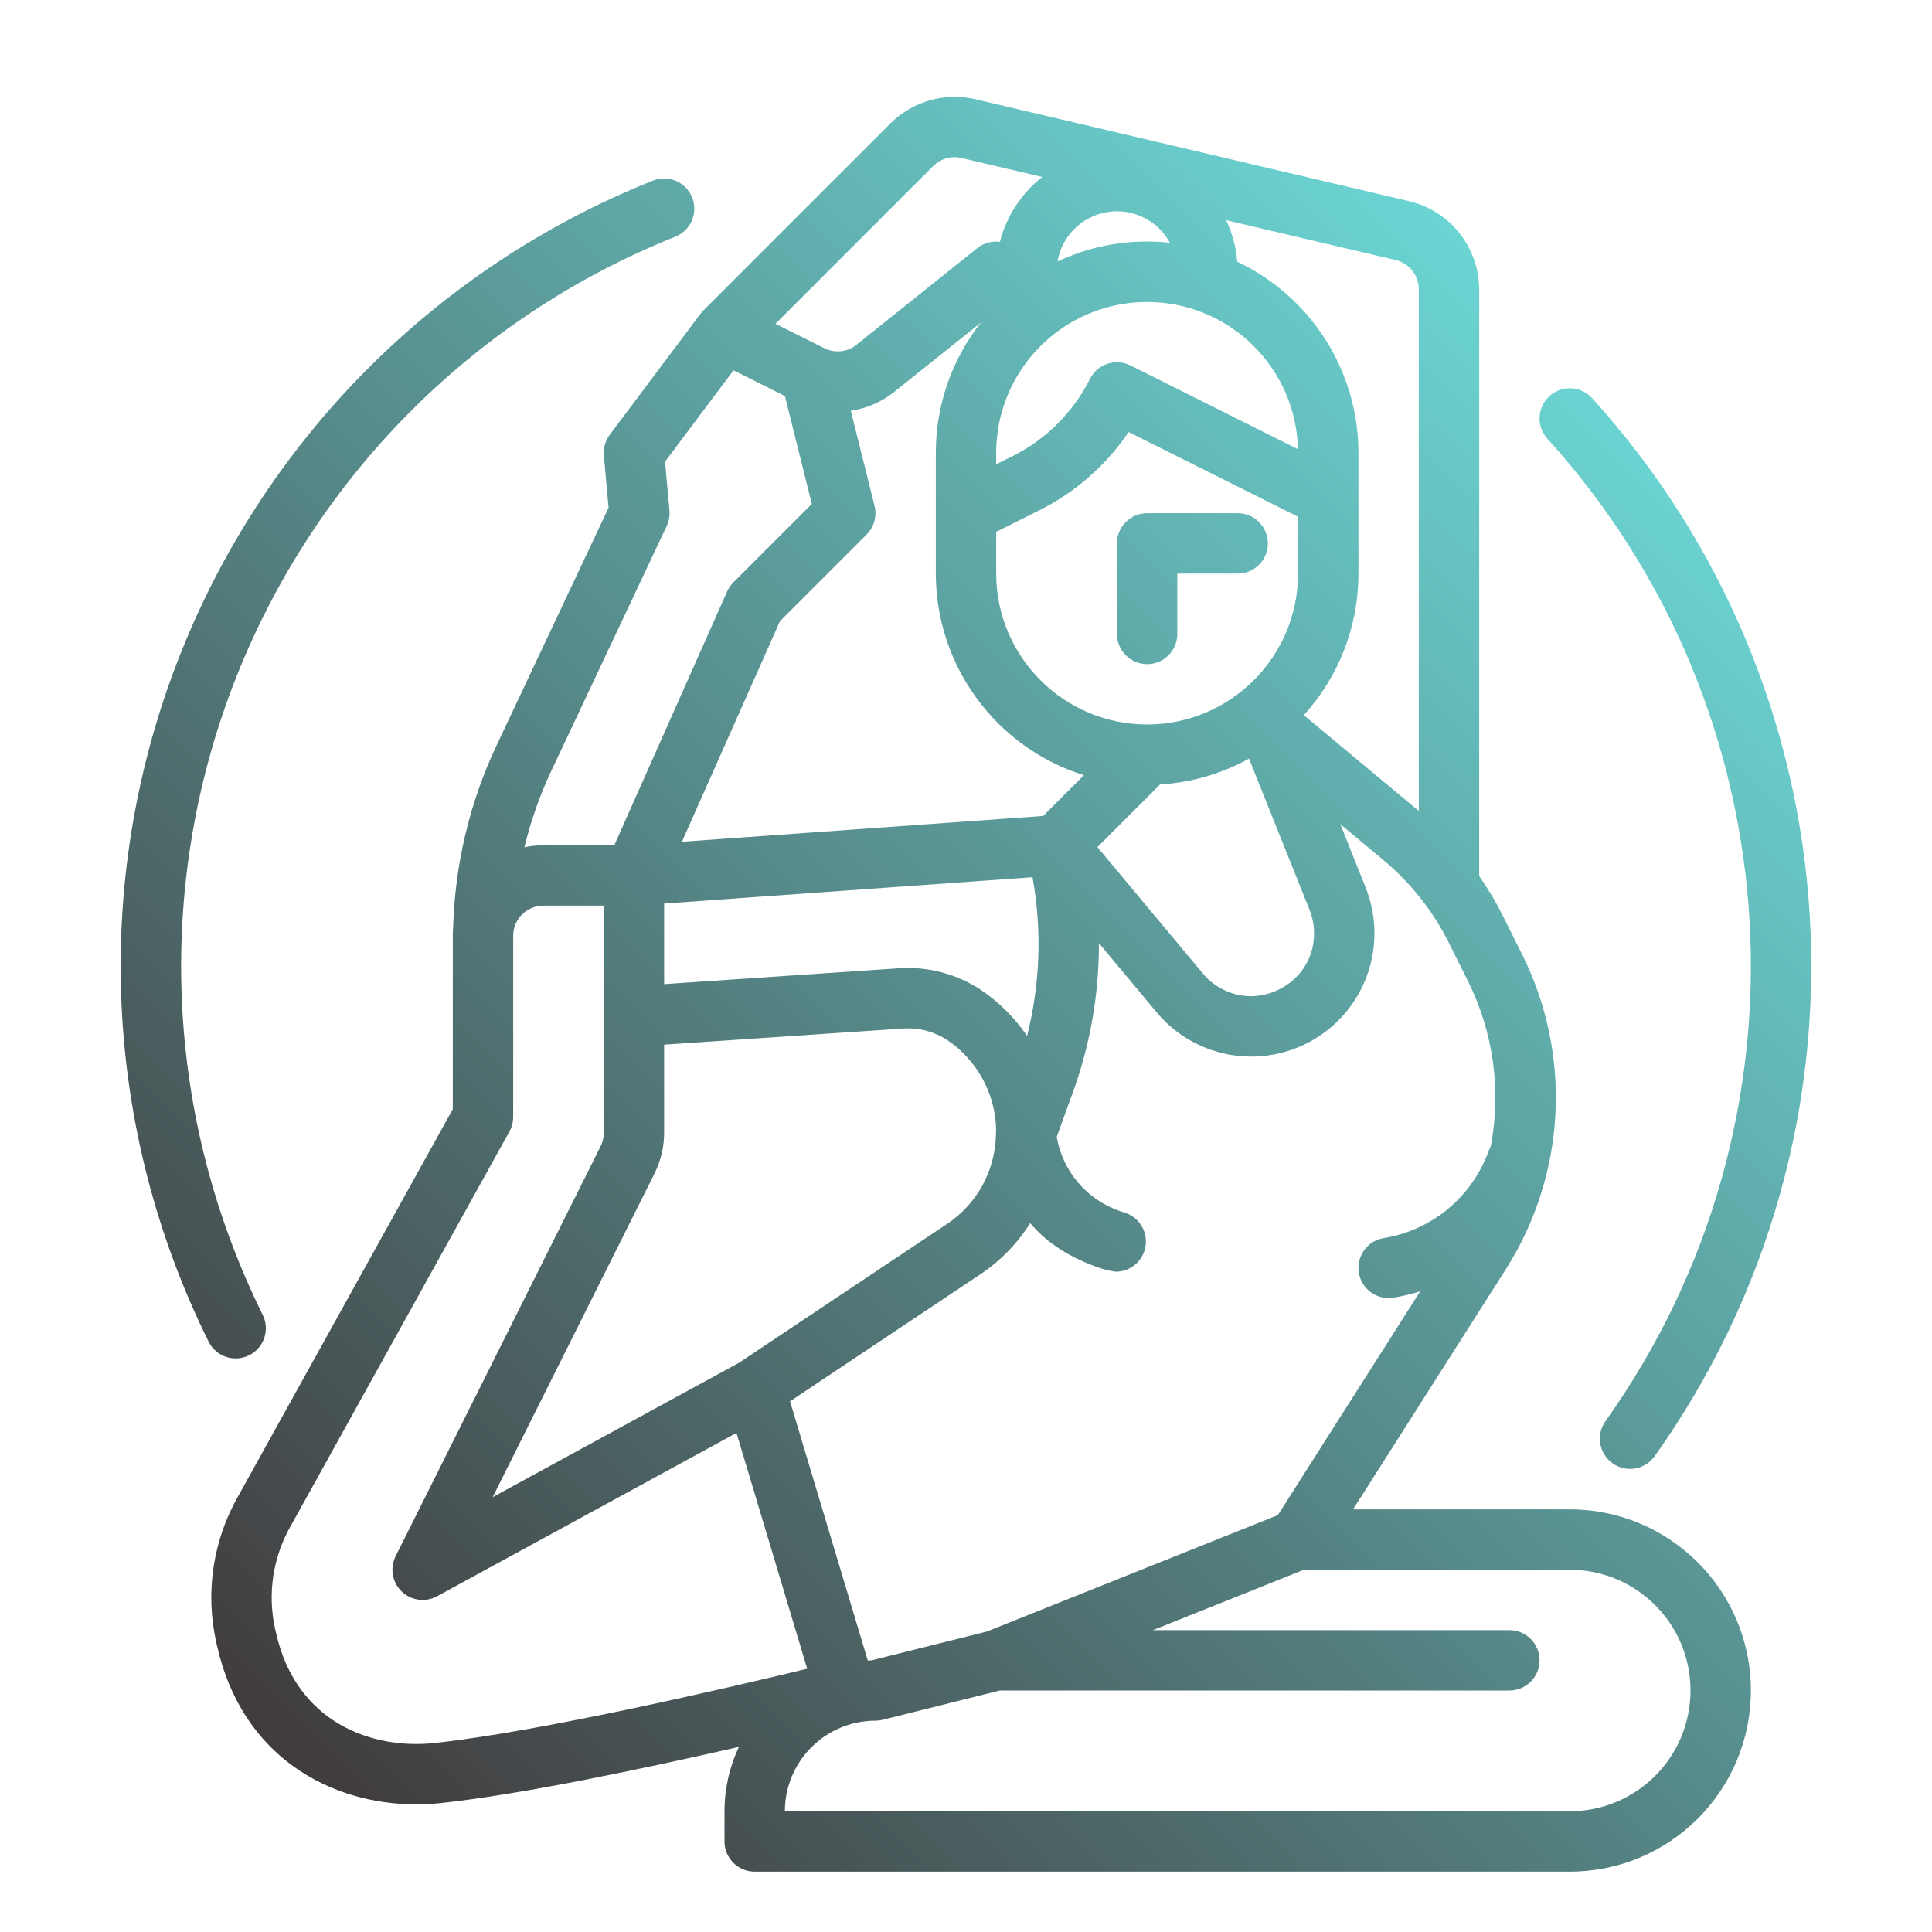
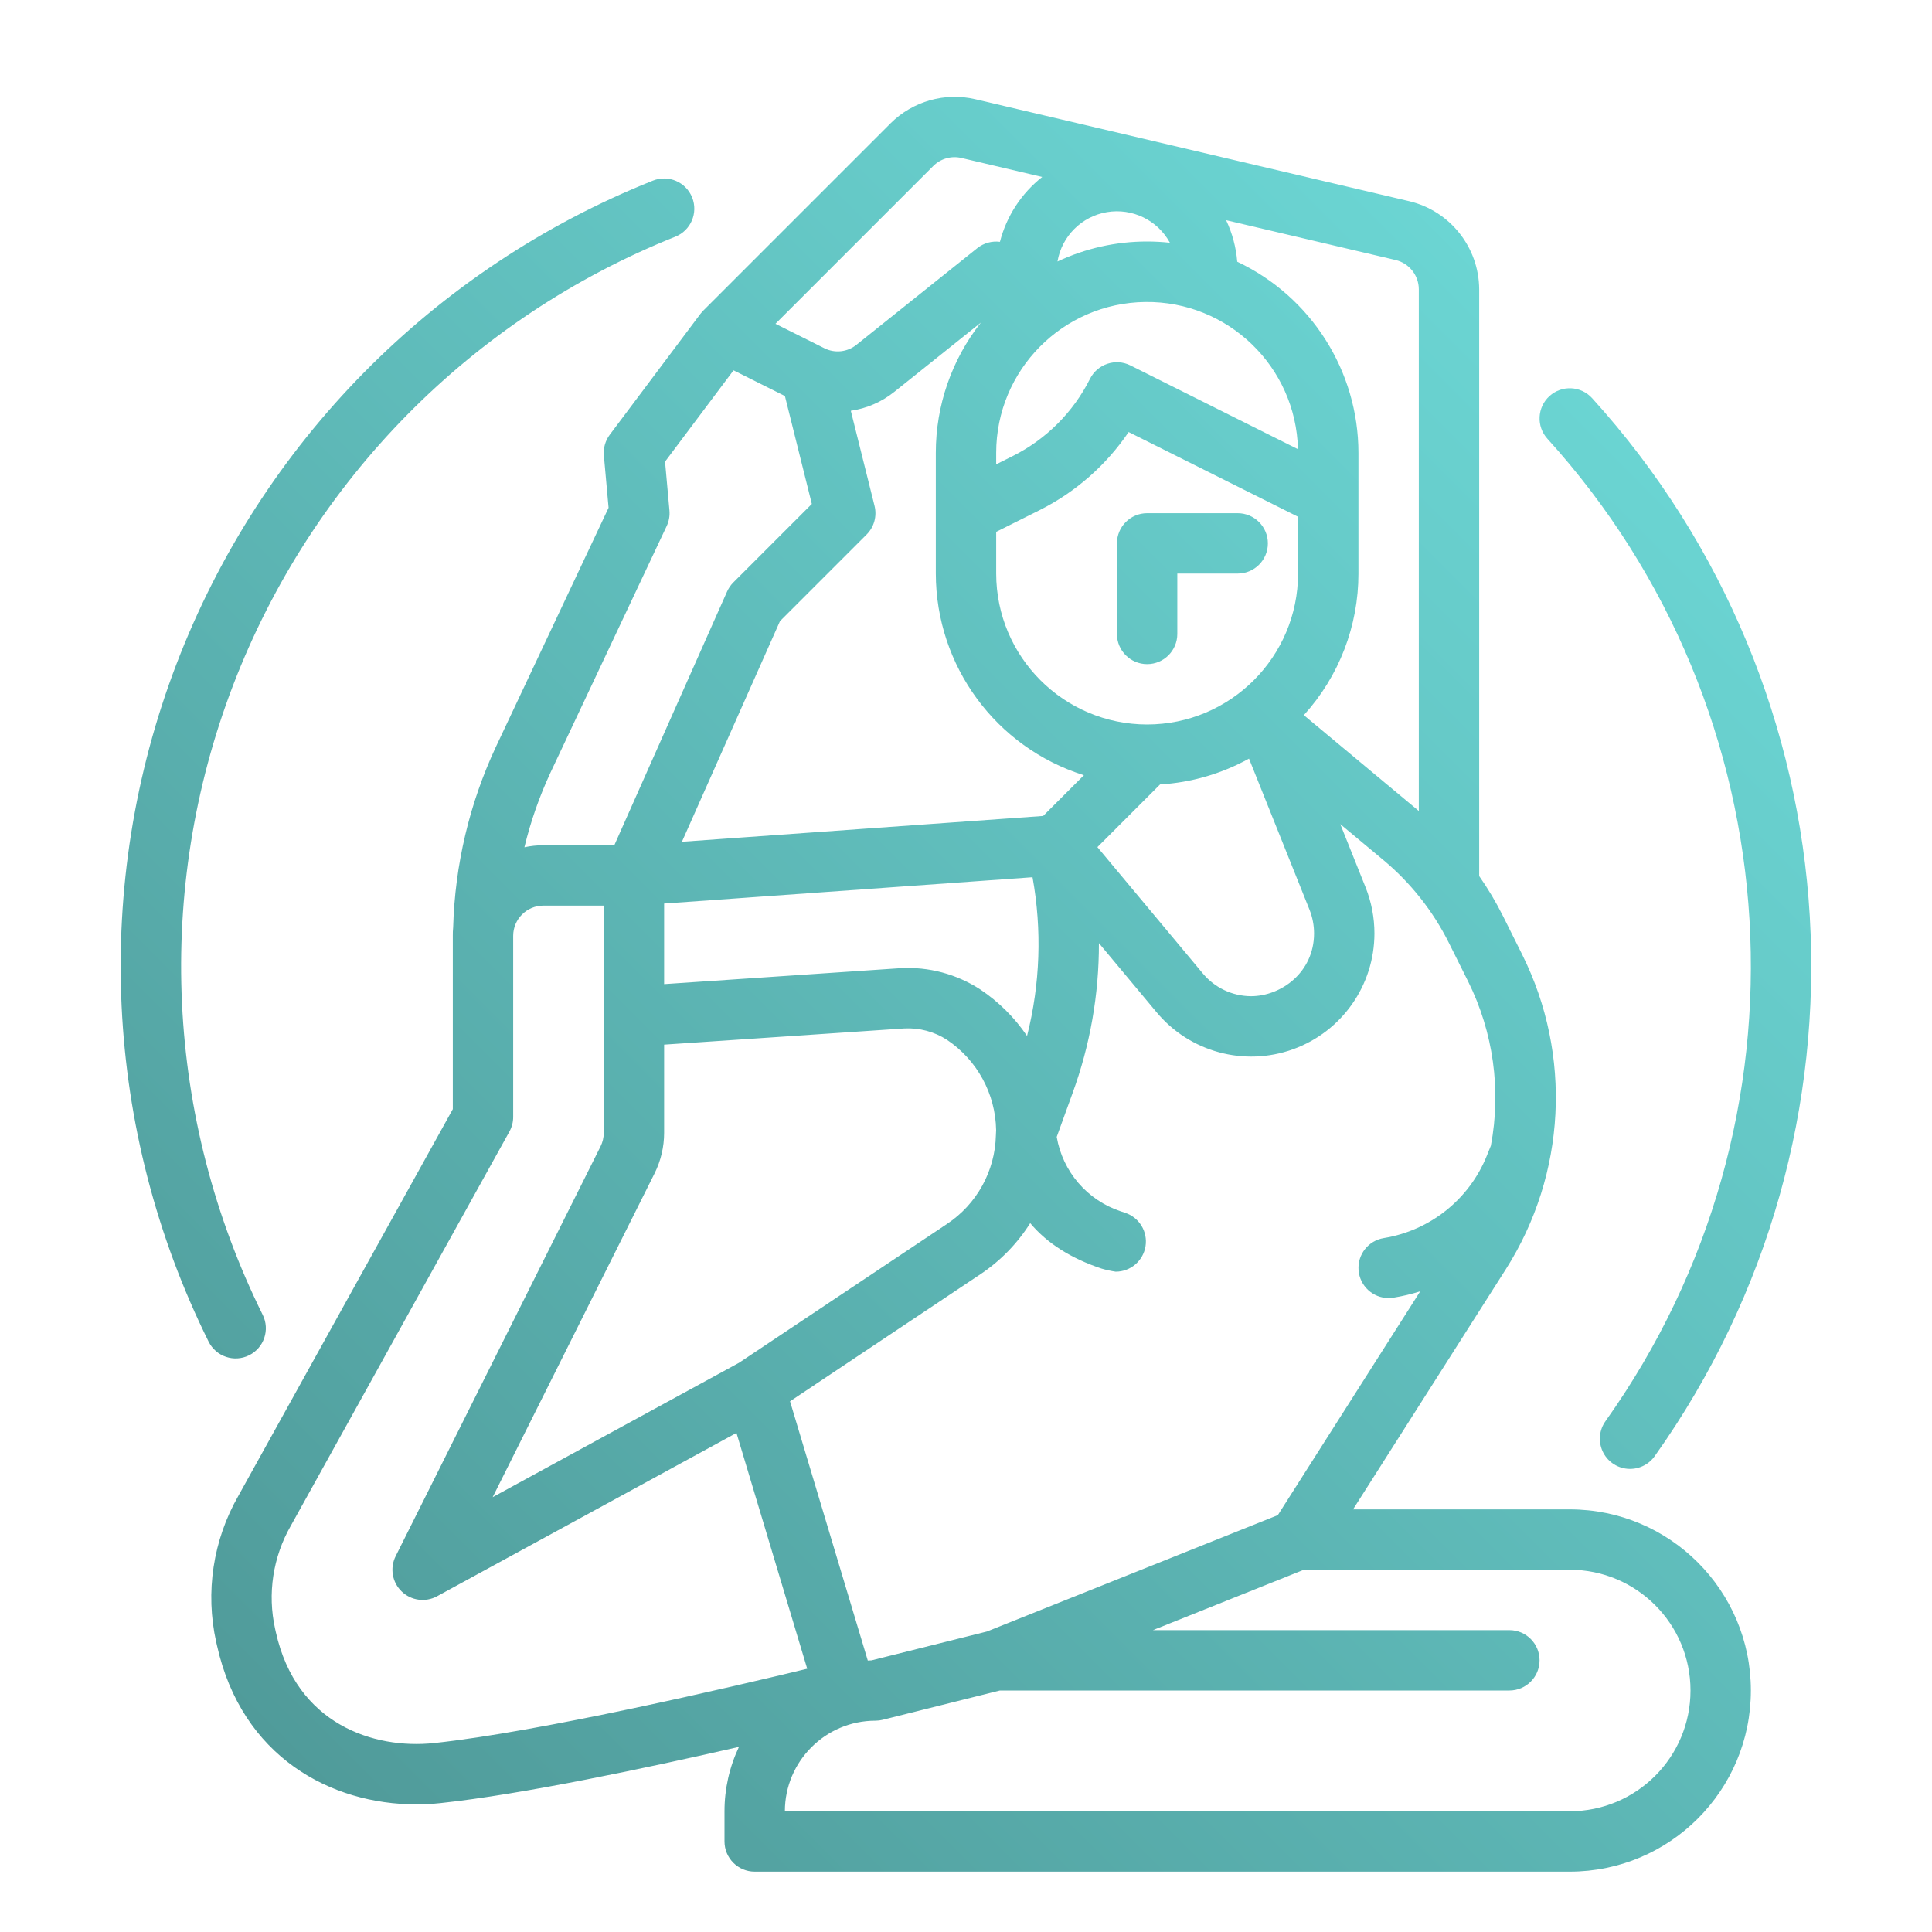
<svg xmlns="http://www.w3.org/2000/svg" viewBox="0 0 512 512" width="512" height="512">
  <defs>
    <linearGradient id="linear-gradient" x1="86.13" y1="477.381" x2="444.357" y2="119.154" gradientUnits="userSpaceOnUse">
-       <stop offset="0" stop-color="#413B3D" />
+       <stop offset="0" stop-color="#509b9a" />
      <stop offset="1" stop-color="#6BD5D3" />
    </linearGradient>
  </defs>
  <g id="gradient">
    <path d="M416,400H358.573c10.721-16.849,29.859-46.926,40.507-63.668a84.851,84.851,0,0,0,4.314-83.369l-5.048-10.123a85.012,85.012,0,0,0-6.362-10.7c0-.051.016-.091.016-.144V76.64a24.137,24.137,0,0,0-18.489-23.308L258.5,26.3a24.092,24.092,0,0,0-22.476,6.364l-49.68,49.68c-.034.034-.061.072-.095.107-.148.154-.291.316-.429.484-.052.063-.1.124-.155.189-.021.026-.044.05-.064.077l-24,32a8,8,0,0,0-1.568,5.517l1.245,13.838-29.888,63.426a121.124,121.124,0,0,0-11.3,47.817A19.8,19.8,0,0,0,120,248v45.931L63.156,396.44a54.227,54.227,0,0,0-5.863,38.709l.2.876c6.585,29.632,30.26,42.155,52.809,42.155a61.153,61.153,0,0,0,6.437-.341c21.635-2.3,54.928-9.366,79.088-14.895A39.765,39.765,0,0,0,192,480v8a8,8,0,0,0,8,8H416a48,48,0,0,0,0-96Zm-20.9-96.388-1.088,2.69a35.591,35.591,0,0,1-27.276,21.8A8,8,0,0,0,367.99,344a8.081,8.081,0,0,0,1.271-.1,50.635,50.635,0,0,0,7.116-1.687c-14.062,22.1-32.588,51.218-37.742,59.317l-77.1,30.84-30.571,7.644c-.332.008-.66.033-.991.05l-20.608-68.7L259.8,337.7a45.349,45.349,0,0,0,13.215-13.556c4.485,5.359,10.851,9.358,18.895,12.04a26.956,26.956,0,0,0,3.76.822,8,8,0,0,0,2.527-15.592L296.965,321a25.26,25.26,0,0,1-16.925-19.708l4.195-11.59a115,115,0,0,0,6.988-39.764l15.257,18.286a32.653,32.653,0,0,0,57.76-20.865,32.968,32.968,0,0,0-2.333-12.173L355.188,218.4l11.317,9.431,0,0a68.366,68.366,0,0,1,17.519,22.143l5.049,10.124A69.179,69.179,0,0,1,395.1,303.612ZM231.762,134.063l-6.287-25.2A23.946,23.946,0,0,0,237,103.847l22.951-18.361A55.71,55.71,0,0,0,248,120v32a56.1,56.1,0,0,0,39.248,53.438l-10.8,10.8-95.73,6.838,25.984-58.465,22.95-22.949A8,8,0,0,0,231.762,134.063Zm75.667,73.822A55.593,55.593,0,0,0,331,201.041L347.039,241.1a16.99,16.99,0,0,1,1.2,6.262c0,10.279-8.679,16.64-16.72,16.64a16.707,16.707,0,0,1-12.737-6l-27.957-33.507ZM304,192a40.045,40.045,0,0,1-40-40V140.944l11.578-5.789A62.093,62.093,0,0,0,299.1,114.5L344,136.944V152A40.045,40.045,0,0,1,304,192Zm-4.422-95.155a8,8,0,0,0-10.733,3.577,45.953,45.953,0,0,1-20.423,20.423L264,123.056V120a39.994,39.994,0,0,1,79.976-.956ZM304,64a55.658,55.658,0,0,0-23.755,5.3,15.985,15.985,0,0,1,29.791-4.973A56.5,56.5,0,0,0,304,64ZM273.628,232.475a99.207,99.207,0,0,1-1.451,42.062,45.539,45.539,0,0,0-12.368-12.306l-.089-.058a35.117,35.117,0,0,0-21.058-5.6L176,260.8V239.449ZM173.466,310.956A24.114,24.114,0,0,0,176,300.223V276.839l63.649-4.292a19.038,19.038,0,0,1,11.309,3.014,29.4,29.4,0,0,1,13.026,23.922c-.035.712-.06,1.286-.063,1.4a29.014,29.014,0,0,1-13,23.506L195.86,361.145l-65.3,35.617ZM376,76.64V214.92l-30.472-25.394A55.773,55.773,0,0,0,360,152V120a56.065,56.065,0,0,0-32.118-50.639,31.744,31.744,0,0,0-2.946-11.01l44.927,10.56A8,8,0,0,1,376,76.64ZM247.337,43.978a7.982,7.982,0,0,1,7.473-2.11L276.193,46.9a32.061,32.061,0,0,0-11.2,17.185A7.989,7.989,0,0,0,259,65.753L226.99,91.362a7.908,7.908,0,0,1-8.532.923l-12.953-6.476Zm-70.66,95.432a8.005,8.005,0,0,0,.731-4.127l-1.165-12.94,18.151-24.2,13.615,6.807,7.133,28.6-20.8,20.8a8.011,8.011,0,0,0-1.654,2.408L162.8,224H144a24,24,0,0,0-5.026.534,105.8,105.8,0,0,1,6.9-19.763ZM115.041,461.929c-15.955,1.693-36.513-4.977-41.934-29.376l-.195-.876a38.251,38.251,0,0,1,4.161-27.342l.052-.092L135,299.88a8,8,0,0,0,1-3.88V248a8.009,8.009,0,0,1,8-8h16v60.223a8.046,8.046,0,0,1-.844,3.577L104.845,412.422a8,8,0,0,0,10.986,10.6l79.341-43.277,18.746,62.488C194.176,447.01,143.3,458.921,115.041,461.929ZM416,480H208a24.028,24.028,0,0,1,24-24,7.977,7.977,0,0,0,1.94-.239L264.983,448H400a8,8,0,0,0,0-16H305.541l40-16H416a32,32,0,0,1,0,64ZM336,144a8,8,0,0,1-8,8H312v16a8,8,0,0,1-16,0V144a8,8,0,0,1,8-8h24A8,8,0,0,1,336,144ZM55.289,355.561A224.133,224.133,0,0,1,173.034,47.869a8,8,0,0,1,5.929,14.861A208.184,208.184,0,0,0,69.617,348.439a8,8,0,1,1-14.328,7.122ZM410.078,116.27a8,8,0,1,1,11.849-10.752,224.045,224.045,0,0,1,16.588,280.374,8,8,0,1,1-13.028-9.288A208.045,208.045,0,0,0,410.078,116.27Z" style="fill:url(#linear-gradient)" />
  </g>
</svg>
